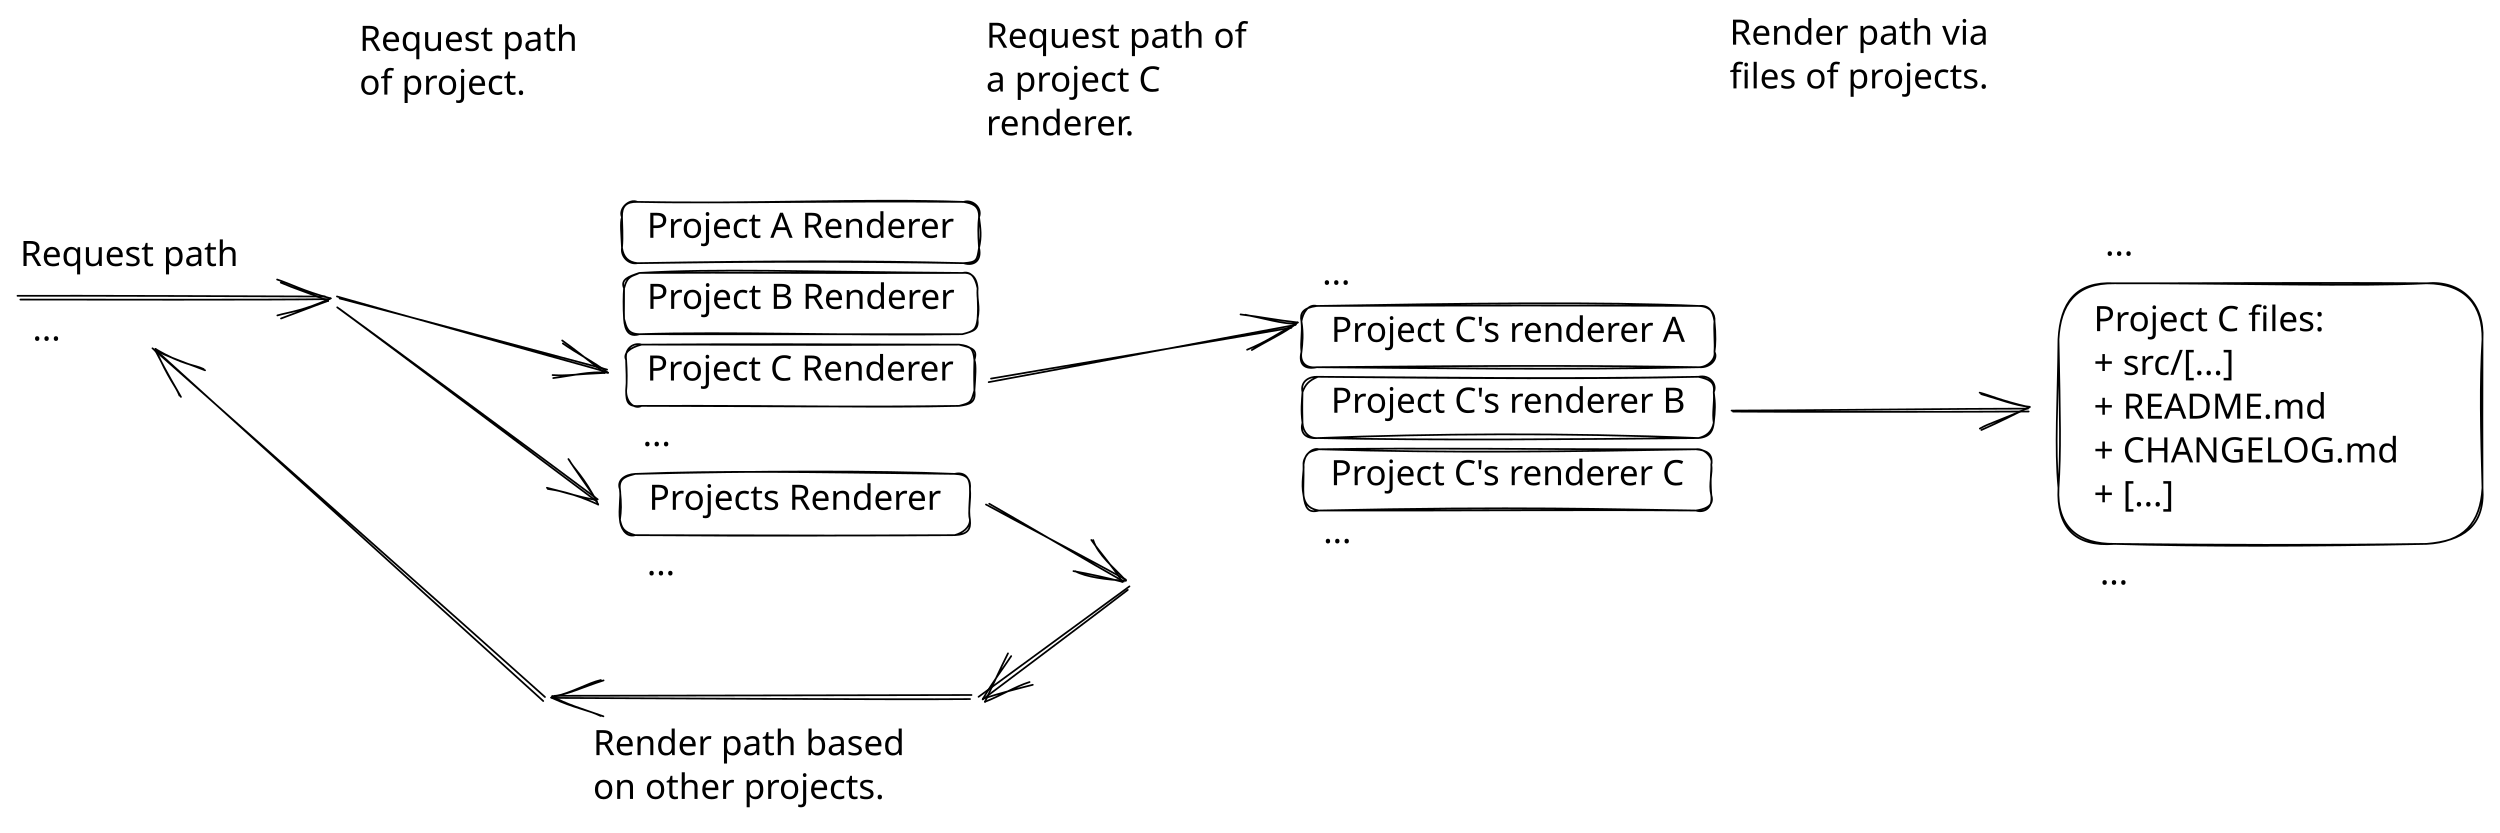
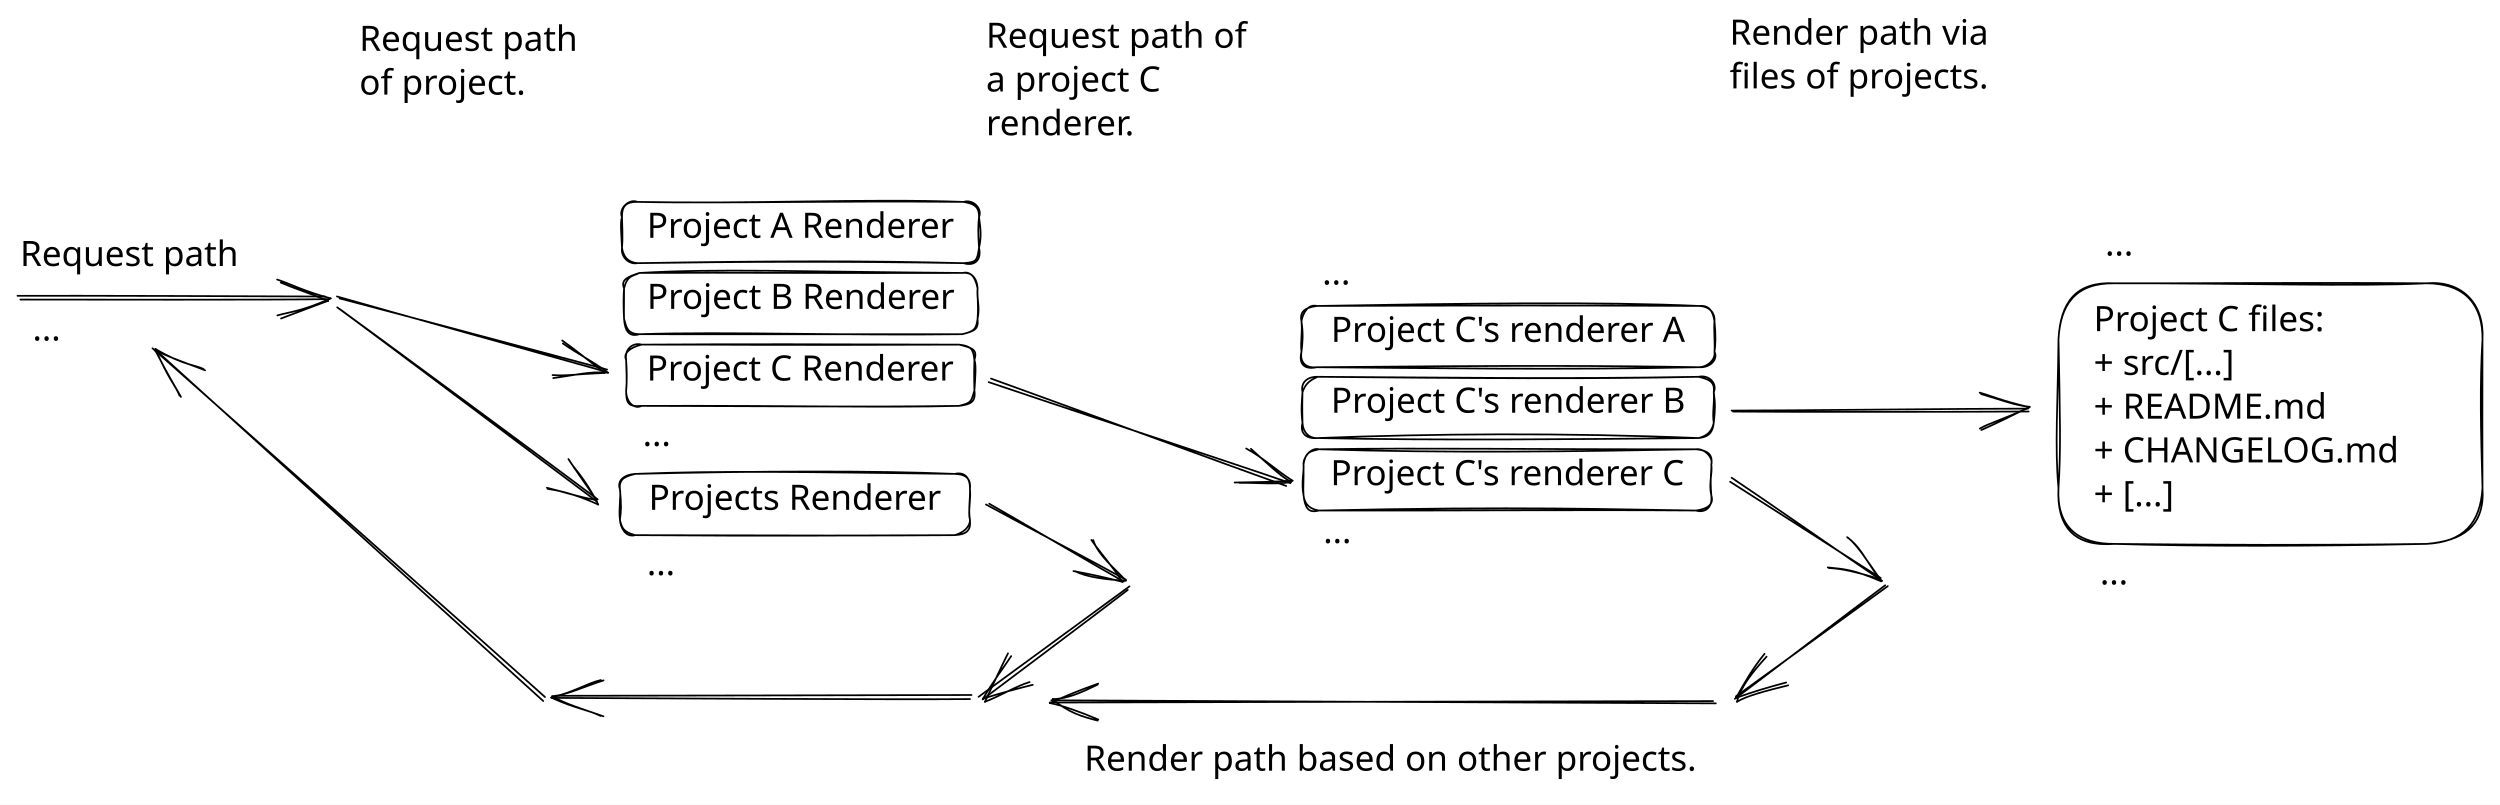
- <svg xmlns="http://www.w3.org/2000/svg" version="1.1" viewBox="0 0 1428.489 475.97" width="1428.489" height="475.97">
+ <svg xmlns="http://www.w3.org/2000/svg" version="1.1" viewBox="0 0 1428.489 459.834" width="1428.489" height="459.834">
  <defs>
    <style class="style-fonts">
      @font-face {
        font-family: "Virgil";
        src: url("https://excalidraw.com/Virgil.woff2");
      }
      @font-face {
        font-family: "Cascadia";
        src: url("https://excalidraw.com/Cascadia.woff2");
      }
    </style>
  </defs>
-   <rect x="0" y="0" width="1428.489" height="475.97" fill="#ffffff" />
+   <rect x="0" y="0" width="1428.489" height="459.834" fill="#ffffff" />
  <g transform="translate(11.48209 136.4592) rotate(0 67.13333 12.5)">
    <text x="0" y="0" font-family="Virgil, Segoe UI Emoji" font-size="20px" fill="#000000" text-anchor="start" style="white-space: pre;" direction="ltr" dominant-baseline="text-before-edge">Request path</text>
  </g>
  <g stroke-linecap="round">
    <g transform="translate(11.06993 169.902) rotate(0 87.97103 0.2197955)">
      <path d="M-1.07 -0.88 C28.19 -1.02, 145.37 -0.63, 174.65 -0.47 M0.57 1.27 C30.31 1.29, 148.19 1.55, 177.01 1.01" stroke="#000000" stroke-width="1" fill="none" />
    </g>
    <g transform="translate(11.06993 169.902) rotate(0 87.97103 0.2197955)">
      <path d="M147.42 10.33 C154.91 8.24, 162.13 7.73, 177.87 0.6 M149.5 12.09 C157.12 9.34, 165.73 5.87, 176.47 1.98" stroke="#000000" stroke-width="1" fill="none" />
    </g>
    <g transform="translate(11.06993 169.902) rotate(0 87.97103 0.2197955)">
      <path d="M147.28 -10.19 C154.87 -7.72, 162.11 -3.67, 177.87 0.6 M149.37 -8.43 C157.05 -5.07, 165.71 -2.42, 176.47 1.98" stroke="#000000" stroke-width="1" fill="none" />
    </g>
  </g>
  <mask />
  <g stroke-linecap="round" transform="translate(356.5858 155.9599) rotate(0 101 17.5)">
    <path d="M8.75 0 M8.75 0 C54.33 -2.63, 97.72 -0.7, 193.25 0 M8.75 0 C64.27 -0.34, 118.49 0.25, 193.25 0 M193.25 0 C197.67 -0.54, 201.49 1.76, 202 8.75 M193.25 0 C197.57 -0.98, 200.48 1.41, 202 8.75 M202 8.75 C201.44 15.77, 203.49 18.54, 202 26.25 M202 8.75 C201.65 12.52, 202.65 17.13, 202 26.25 M202 26.25 C201.18 32.34, 199.93 33.37, 193.25 35 M202 26.25 C202.68 32.45, 200.01 33.22, 193.25 35 M193.25 35 C128.15 35.92, 58.06 33.36, 8.75 35 M193.25 35 C139.2 34.93, 85.22 35.14, 8.75 35 M8.75 35 C1.98 34.84, 1.3 31.12, 0 26.25 M8.75 35 C3.12 36.72, 0.45 33.49, 0 26.25 M0 26.25 C-0.19 20.89, 0.07 18.3, 0 8.75 M0 26.25 C-0.44 19.78, -0.33 12.02, 0 8.75 M0 8.75 C1.91 1.27, 4.85 1.99, 8.75 0 M0 8.75 C-2.18 3.71, 2.66 2.03, 8.75 0" stroke="#000000" stroke-width="1" fill="none" />
  </g>
  <g transform="translate(362.3108 160.9599) rotate(0 95.275 12.5)">
    <text x="95.275" y="0" font-family="Virgil, Segoe UI Emoji" font-size="20px" fill="#000000" text-anchor="middle" style="white-space: pre;" direction="ltr" dominant-baseline="text-before-edge">Project B Renderer</text>
  </g>
  <g stroke-linecap="round" transform="translate(355.4039 115.3666) rotate(0 102 17.5)">
    <path d="M8.75 0 M8.75 0 C73.5 1.34, 139.07 -2.05, 195.25 0 M8.75 0 C62.76 0.95, 116.19 -0.7, 195.25 0 M195.25 0 C199.73 0.91, 204.24 1.67, 204 8.75 M195.25 0 C200.24 -1.69, 206.12 3.44, 204 8.75 M204 8.75 C204.92 15.41, 205.49 19.82, 204 26.25 M204 8.75 C203.48 12.81, 203.42 18.15, 204 26.25 M204 26.25 C202.86 33.42, 202.84 34.44, 195.25 35 M204 26.25 C205.64 33.43, 201.27 36.88, 195.25 35 M195.25 35 C129.39 33.87, 64.84 34.12, 8.75 35 M195.25 35 C140.49 33.58, 87.54 33.67, 8.75 35 M8.75 35 C3.56 34.42, 0.83 31.65, 0 26.25 M8.75 35 C4.11 35.93, -0.78 31.57, 0 26.25 M0 26.25 C-0.32 18.82, -1.12 11.59, 0 8.75 M0 26.25 C0.6 19.23, 0.03 12.79, 0 8.75 M0 8.75 C-0.17 2.41, 2.36 -0.13, 8.75 0 M0 8.75 C-2.22 3.79, 4.27 -2.06, 8.75 0" stroke="#000000" stroke-width="1" fill="none" />
  </g>
  <g transform="translate(362.8372 120.3666) rotate(0 94.56667 12.5)">
    <text x="94.567" y="0" font-family="Virgil, Segoe UI Emoji" font-size="20px" fill="#000000" text-anchor="middle" style="white-space: pre;" direction="ltr" dominant-baseline="text-before-edge">Project A Renderer</text>
  </g>
  <g stroke-linecap="round" transform="translate(357.7676 196.9151) rotate(0 99.5 17.5)">
    <path d="M8.75 0 M8.75 0 C45.75 -0.13, 81.67 0.46, 190.25 0 M8.75 0 C62.21 -0.34, 115.45 -0.26, 190.25 0 M190.25 0 C197.12 0.81, 198.32 2.47, 199 8.75 M190.25 0 C197.79 1.9, 200.91 2.69, 199 8.75 M199 8.75 C200.11 11.61, 199.55 18.38, 199 26.25 M199 8.75 C198.9 12.65, 198.73 16.94, 199 26.25 M199 26.25 C197.07 32.85, 197.26 33.21, 190.25 35 M199 26.25 C199.97 33.06, 196.53 34.17, 190.25 35 M190.25 35 C145.03 36.14, 101.45 34.75, 8.75 35 M190.25 35 C134.74 35.79, 77.78 35.1, 8.75 35 M8.75 35 C1.21 35.73, 0 33.45, 0 26.25 M8.75 35 C5.04 37.11, -0.08 33.24, 0 26.25 M0 26.25 C0.5 21.14, 0.44 14.91, 0 8.75 M0 26.25 C0.68 20.28, 0.01 13.34, 0 8.75 M0 8.75 C-1.85 4.87, 2.28 1.69, 8.75 0 M0 8.75 C-1.08 1.57, 4.91 -1.29, 8.75 0" stroke="#000000" stroke-width="1" fill="none" />
  </g>
  <g transform="translate(362.8176 201.9151) rotate(0 94.45 12.5)">
    <text x="94.45" y="0" font-family="Virgil, Segoe UI Emoji" font-size="20px" fill="#000000" text-anchor="middle" style="white-space: pre;" direction="ltr" dominant-baseline="text-before-edge">Project C Renderer</text>
  </g>
  <g stroke-linecap="round">
    <g transform="translate(194.0798 170.7332) rotate(0 75.63684 20.17562)">
      <path d="M-0.05 -0.2 C25.29 6.36, 127.38 33.68, 152.81 40.45 M-1.54 -1.34 C23.65 5.89, 126.66 34.57, 152.27 41.69" stroke="#000000" stroke-width="1" fill="none" />
    </g>
    <g transform="translate(194.0798 170.7332) rotate(0 75.63684 20.17562)">
      <path d="M122.03 45.29 C132.25 44.06, 143.02 41.18, 153.33 42.24 M121.66 43.58 C130.15 44.16, 135.68 42.98, 151.36 42.35" stroke="#000000" stroke-width="1" fill="none" />
    </g>
    <g transform="translate(194.0798 170.7332) rotate(0 75.63684 20.17562)">
      <path d="M127.54 25.52 C135.94 31.44, 144.72 35.73, 153.33 42.24 M127.16 23.81 C134.48 29.04, 138.7 32.54, 151.36 42.35" stroke="#000000" stroke-width="1" fill="none" />
    </g>
  </g>
  <mask />
  <g transform="translate(205.3074 13.54559) rotate(0 67.13333 25)">
    <text x="0" y="0" font-family="Virgil, Segoe UI Emoji" font-size="20px" fill="#000000" text-anchor="start" style="white-space: pre;" direction="ltr" dominant-baseline="text-before-edge">Request path</text>
    <text x="0" y="25" font-family="Virgil, Segoe UI Emoji" font-size="20px" fill="#000000" text-anchor="start" style="white-space: pre;" direction="ltr" dominant-baseline="text-before-edge">of project.</text>
  </g>
  <g stroke-linecap="round" transform="translate(743.6455 174.8239) rotate(0 118 17.5)">
    <path d="M8.75 0 M8.75 0 C92.59 -0.32, 173.51 -0.31, 227.25 0 M8.75 0 C90.86 -1.45, 172.71 -2.56, 227.25 0 M227.25 0 C232.75 -0.54, 235.08 2.65, 236 8.75 M227.25 0 C233.63 0.29, 236.41 4.43, 236 8.75 M236 8.75 C236.8 16.38, 236.63 22.54, 236 26.25 M236 8.75 C235.52 13.83, 236.39 21.23, 236 26.25 M236 26.25 C236.68 30.38, 232.51 34.75, 227.25 35 M236 26.25 C238.21 30.18, 233.76 35.51, 227.25 35 M227.25 35 C150.39 36.68, 70.99 35.5, 8.75 35 M227.25 35 C174.7 34.11, 122.37 33.92, 8.75 35 M8.75 35 C2.09 35.75, -0.96 31.8, 0 26.25 M8.75 35 C2.05 36.45, -1.76 33.67, 0 26.25 M0 26.25 C0.6 21.29, 1.15 16.07, 0 8.75 M0 26.25 C-0.66 19.93, 0.68 15.61, 0 8.75 M0 8.75 C0.81 3.86, 3.95 -1.22, 8.75 0 M0 8.75 C-1.04 4.07, 1 1.05, 8.75 0" stroke="#000000" stroke-width="1" fill="none" />
  </g>
  <g transform="translate(750.0289 179.8239) rotate(0 111.6167 12.5)">
    <text x="111.617" y="0" font-family="Virgil, Segoe UI Emoji" font-size="20px" fill="#000000" text-anchor="middle" style="white-space: pre;" direction="ltr" dominant-baseline="text-before-edge">Project C's renderer A</text>
  </g>
  <g stroke-linecap="round" transform="translate(744.2365 215.3027) rotate(0 117.5 17.5)">
    <path d="M8.75 0 M8.75 0 C76.86 0.34, 146.93 1.41, 226.25 0 M8.75 0 C91.29 0.87, 173.13 1.31, 226.25 0 M226.25 0 C232.17 1.37, 235.77 2.77, 235 8.75 M226.25 0 C232.61 -1.41, 237.11 4.1, 235 8.75 M235 8.75 C235.97 15.71, 235.79 19.12, 235 26.25 M235 8.75 C235.5 15.19, 234.04 20.58, 235 26.25 M235 26.25 C233.89 31.97, 230.22 34.04, 226.25 35 M235 26.25 C234.5 30.25, 233.52 34.32, 226.25 35 M226.25 35 C149.56 31.85, 73.62 32.48, 8.75 35 M226.25 35 C152.34 35.72, 78.31 36.43, 8.75 35 M8.75 35 C3.69 35.32, 0.18 31.53, 0 26.25 M8.75 35 C0.89 35.66, -1.38 31.26, 0 26.25 M0 26.25 C-0.96 19.2, -0.37 14.11, 0 8.75 M0 26.25 C-0.06 22.2, -0.25 18.4, 0 8.75 M0 8.75 C-1.33 2.7, 3.68 -0.29, 8.75 0 M0 8.75 C1.61 4.39, 3.59 2.19, 8.75 0" stroke="#000000" stroke-width="1" fill="none" />
  </g>
  <g transform="translate(749.4115 220.3027) rotate(0 112.325 12.5)">
    <text x="112.325" y="0" font-family="Virgil, Segoe UI Emoji" font-size="20px" fill="#000000" text-anchor="middle" style="white-space: pre;" direction="ltr" dominant-baseline="text-before-edge">Project C's renderer B</text>
  </g>
  <g stroke-linecap="round" transform="translate(744.8274 256.7137) rotate(0 116.5 17.5)">
    <path d="M8.75 0 M8.75 0 C68.75 -0.93, 130.53 0.13, 224.25 0 M8.75 0 C82.49 2.29, 154.35 1.3, 224.25 0 M224.25 0 C230.75 0.59, 234 2.77, 233 8.75 M224.25 0 C229.08 -0.72, 234.31 4.96, 233 8.75 M233 8.75 C233.78 13.76, 231.41 19.54, 233 26.25 M233 8.75 C233.26 12.5, 232.14 15.34, 233 26.25 M233 26.25 C233.94 33.99, 228.73 36.44, 224.25 35 M233 26.25 C235.09 32.89, 228.28 34.42, 224.25 35 M224.25 35 C176.04 34.39, 124.51 32.47, 8.75 35 M224.25 35 C155.9 34.48, 86.68 35.18, 8.75 35 M8.75 35 C4.82 34.29, 0.74 32.53, 0 26.25 M8.75 35 C2.75 36.59, 0.87 33.7, 0 26.25 M0 26.25 C-1.43 19.21, 0.42 12.5, 0 8.75 M0 26.25 C-0.35 21.77, 0.18 18.07, 0 8.75 M0 8.75 C-0.36 4.85, 4.19 -1.23, 8.75 0 M0 8.75 C1.14 0.73, 4.6 1.29, 8.75 0" stroke="#000000" stroke-width="1" fill="none" />
  </g>
  <g transform="translate(749.8274 261.7137) rotate(0 111.5 12.5)">
    <text x="111.5" y="0" font-family="Virgil, Segoe UI Emoji" font-size="20px" fill="#000000" text-anchor="middle" style="white-space: pre;" direction="ltr" dominant-baseline="text-before-edge">Project C's renderer C</text>
  </g>
  <g stroke-linecap="round">
-     <g transform="translate(566.0407 217.4362) rotate(0 86.56162 -15.43651)">
-       <path d="M0.23 -1.11 C28.85 -6.08, 143.24 -25.14, 171.85 -30.16 M-1.11 0.92 C27.9 -4.34, 145.58 -26.64, 174.24 -31.79" stroke="#000000" stroke-width="1" fill="none" />
-     </g>
-     <g transform="translate(566.0407 217.4362) rotate(0 86.56162 -15.43651)">
-       <path d="M146.54 -17.6 C157.97 -22.27, 164.15 -26.88, 175.48 -33.17 M149.24 -17.42 C158.34 -22.92, 167.72 -27.11, 174.59 -32.44" stroke="#000000" stroke-width="1" fill="none" />
-     </g>
-     <g transform="translate(566.0407 217.4362) rotate(0 86.56162 -15.43651)">
-       <path d="M142.8 -37.78 C155.32 -36.23, 162.66 -34.61, 175.48 -33.17 M145.51 -37.6 C155.89 -35.61, 166.66 -32.32, 174.59 -32.44" stroke="#000000" stroke-width="1" fill="none" />
+     <g transform="translate(566.0407 217.4362) rotate(0 85.08429 29.57025)">
+       <path d="M0.23 -1.11 C28.36 8.99, 140.78 50.2, 168.9 60.25 M-1.11 0.92 C27.41 10.72, 143.12 48.7, 171.28 58.62" stroke="#000000" stroke-width="1" fill="none" />
+     </g>
+     <g transform="translate(566.0407 217.4362) rotate(0 85.08429 29.57025)">
+       <path d="M139.44 58.27 C152.11 58.08, 159.57 57.96, 172.52 57.24 M142.15 58.45 C152.71 58.35, 163.63 59.55, 171.63 57.97" stroke="#000000" stroke-width="1" fill="none" />
+     </g>
+     <g transform="translate(566.0407 217.4362) rotate(0 85.08429 29.57025)">
+       <path d="M146.02 38.83 C156.6 44.65, 162.03 50.53, 172.52 57.24 M148.73 39.01 C156.76 46.1, 165.24 54.5, 171.63 57.97" stroke="#000000" stroke-width="1" fill="none" />
    </g>
  </g>
  <mask />
  <g stroke-linecap="round" transform="translate(1176.207 161.8693) rotate(0 121.1408 74.4573)">
    <path d="M32 0 M32 0 C101.79 -0.14, 171.35 2.01, 210.28 0 M32 0 C83.78 0.12, 133.68 -0.54, 210.28 0 M210.28 0 C230.13 -1.8, 243.51 11.3, 242.28 32 M210.28 0 C232.93 0.1, 242.48 12.94, 242.28 32 M242.28 32 C240.73 57.27, 241.29 83.58, 242.28 116.91 M242.28 32 C242.18 62.2, 242.2 92.65, 242.28 116.91 M242.28 116.91 C241.06 137.18, 231.42 147.83, 210.28 148.91 M242.28 116.91 C243.78 139.02, 230.89 147.19, 210.28 148.91 M210.28 148.91 C147.02 149.78, 87.21 149.5, 32 148.91 M210.28 148.91 C145.23 150.31, 80.14 150.4, 32 148.91 M32 148.91 C8.86 150.76, -1.17 139.08, 0 116.91 M32 148.91 C11.94 149.07, -1.25 139.78, 0 116.91 M0 116.91 C-2.19 94.01, -0.33 67.81, 0 32 M0 116.91 C1.38 95.9, 0.93 77.11, 0 32 M0 32 C1.04 12.48, 9.39 -0.31, 32 0 M0 32 C1.14 11.07, 9.65 -1.11, 32 0" stroke="#000000" stroke-width="1" fill="none" />
  </g>
  <g transform="translate(1196.299 173.6879) rotate(0 86.74167 62.5)">
    <text x="0" y="0" font-family="Virgil, Segoe UI Emoji" font-size="20px" fill="#000000" text-anchor="start" style="white-space: pre;" direction="ltr" dominant-baseline="text-before-edge">Project C files:</text>
    <text x="0" y="25" font-family="Virgil, Segoe UI Emoji" font-size="20px" fill="#000000" text-anchor="start" style="white-space: pre;" direction="ltr" dominant-baseline="text-before-edge">+ src/[...]</text>
    <text x="0" y="50" font-family="Virgil, Segoe UI Emoji" font-size="20px" fill="#000000" text-anchor="start" style="white-space: pre;" direction="ltr" dominant-baseline="text-before-edge">+ README.md</text>
    <text x="0" y="75" font-family="Virgil, Segoe UI Emoji" font-size="20px" fill="#000000" text-anchor="start" style="white-space: pre;" direction="ltr" dominant-baseline="text-before-edge">+ CHANGELOG.md</text>
    <text x="0" y="100" font-family="Virgil, Segoe UI Emoji" font-size="20px" fill="#000000" text-anchor="start" style="white-space: pre;" direction="ltr" dominant-baseline="text-before-edge">+ [...]</text>
  </g>
  <g stroke-linecap="round">
    <g transform="translate(989.1004 234.282) rotate(0 85.1848 0.1357381)">
      <path d="M1.16 0.9 C29.34 1.18, 141.96 1.08, 170.06 0.85 M0.31 0.33 C28.35 0.35, 141.5 -0.85, 169.68 -0.8" stroke="#000000" stroke-width="1" fill="none" />
    </g>
    <g transform="translate(989.1004 234.282) rotate(0 85.1848 0.1357381)">
      <path d="M143.05 11.42 C153.8 6.68, 162.3 2.33, 170.6 -1.84 M142.17 10.61 C147.42 7.51, 153.55 6.14, 170.56 -1.57" stroke="#000000" stroke-width="1" fill="none" />
    </g>
    <g transform="translate(989.1004 234.282) rotate(0 85.1848 0.1357381)">
      <path d="M142.94 -9.1 C153.6 -6.04, 162.14 -2.6, 170.6 -1.84 M142.07 -9.92 C147.44 -8.58, 153.6 -5.53, 170.56 -1.57" stroke="#000000" stroke-width="1" fill="none" />
    </g>
  </g>
  <mask />
  <g transform="translate(563.4116 11.77279) rotate(0 82.53333 37.5)">
    <text x="0" y="0" font-family="Virgil, Segoe UI Emoji" font-size="20px" fill="#000000" text-anchor="start" style="white-space: pre;" direction="ltr" dominant-baseline="text-before-edge">Request path of</text>
    <text x="0" y="25" font-family="Virgil, Segoe UI Emoji" font-size="20px" fill="#000000" text-anchor="start" style="white-space: pre;" direction="ltr" dominant-baseline="text-before-edge">a project C</text>
    <text x="0" y="50" font-family="Virgil, Segoe UI Emoji" font-size="20px" fill="#000000" text-anchor="start" style="white-space: pre;" direction="ltr" dominant-baseline="text-before-edge">renderer.</text>
  </g>
  <g transform="translate(988.2909 10) rotate(0 83.35 25)">
    <text x="0" y="0" font-family="Virgil, Segoe UI Emoji" font-size="20px" fill="#000000" text-anchor="start" style="white-space: pre;" direction="ltr" dominant-baseline="text-before-edge">Render path via</text>
    <text x="0" y="25" font-family="Virgil, Segoe UI Emoji" font-size="20px" fill="#000000" text-anchor="start" style="white-space: pre;" direction="ltr" dominant-baseline="text-before-edge">files of projects.</text>
  </g>
  <g transform="translate(367.2225 239.2812) rotate(0 8.225 12.5)">
    <text x="0" y="0" font-family="Virgil, Segoe UI Emoji" font-size="20px" fill="#000000" text-anchor="start" style="white-space: pre;" direction="ltr" dominant-baseline="text-before-edge">...</text>
  </g>
  <g transform="translate(755.5122 147.0055) rotate(0 8.225 12.5)">
    <text x="0" y="0" font-family="Virgil, Segoe UI Emoji" font-size="20px" fill="#000000" text-anchor="start" style="white-space: pre;" direction="ltr" dominant-baseline="text-before-edge">...</text>
  </g>
  <g transform="translate(756.1031 294.7383) rotate(0 8.225 12.5)">
    <text x="0" y="0" font-family="Virgil, Segoe UI Emoji" font-size="20px" fill="#000000" text-anchor="start" style="white-space: pre;" direction="ltr" dominant-baseline="text-before-edge">...</text>
  </g>
  <g transform="translate(1199.892 318.3755) rotate(0 8.225 12.5)">
    <text x="0" y="0" font-family="Virgil, Segoe UI Emoji" font-size="20px" fill="#000000" text-anchor="start" style="white-space: pre;" direction="ltr" dominant-baseline="text-before-edge">...</text>
  </g>
  <g transform="translate(1202.847 130.4595) rotate(0 8.225 12.5)">
    <text x="0" y="0" font-family="Virgil, Segoe UI Emoji" font-size="20px" fill="#000000" text-anchor="start" style="white-space: pre;" direction="ltr" dominant-baseline="text-before-edge">...</text>
  </g>
  <g stroke-linecap="round" transform="translate(354.222 270.7814) rotate(0 100 17.5)">
    <path d="M8.75 0 M8.75 0 C56.33 -1.92, 103.64 -1.11, 191.25 0 M8.75 0 C77.98 -1.71, 147.8 -1.91, 191.25 0 M191.25 0 C196.6 -1.21, 200.14 1.58, 200 8.75 M191.25 0 C198.85 0.22, 200.53 3.66, 200 8.75 M200 8.75 C200.68 14.71, 198.75 21.72, 200 26.25 M200 8.75 C200.26 13.84, 199.01 20.38, 200 26.25 M200 26.25 C200 30.8, 195.6 33.85, 191.25 35 M200 26.25 C200.59 31.72, 198.79 34.63, 191.25 35 M191.25 35 C145.25 35.41, 102.22 35.15, 8.75 35 M191.25 35 C136.61 35.19, 83.72 35.59, 8.75 35 M8.75 35 C1.61 33.15, 1.05 30.51, 0 26.25 M8.75 35 C2.91 36.58, 0.21 30.02, 0 26.25 M0 26.25 C0.7 20.95, 0.9 18.05, 0 8.75 M0 26.25 C-0.82 20.53, 0.73 12.37, 0 8.75 M0 8.75 C-1.85 3.82, 2.5 0.36, 8.75 0 M0 8.75 C-0.84 2, 4.51 1.21, 8.75 0" stroke="#000000" stroke-width="1" fill="none" />
  </g>
  <g transform="translate(365.7804 275.7814) rotate(0 88.44167 12.5)">
    <text x="88.442" y="0" font-family="Virgil, Segoe UI Emoji" font-size="20px" fill="#000000" text-anchor="middle" style="white-space: pre;" direction="ltr" dominant-baseline="text-before-edge">Projects Renderer</text>
  </g>
  <g transform="translate(369.6343 313.0571) rotate(0 8.225 12.5)">
    <text x="0" y="0" font-family="Virgil, Segoe UI Emoji" font-size="20px" fill="#000000" text-anchor="start" style="white-space: pre;" direction="ltr" dominant-baseline="text-before-edge">...</text>
  </g>
  <g stroke-linecap="round">
    <g transform="translate(193.4888 176.0516) rotate(0 73.62166 55.02391)">
      <path d="M0.43 0.39 C25.27 18.45, 123.55 90.86, 148.04 109.28 M-0.8 -0.44 C24.05 17.67, 122.98 92.22, 147.57 110.49" stroke="#000000" stroke-width="1" fill="none" />
    </g>
    <g transform="translate(193.4888 176.0516) rotate(0 73.62166 55.02391)">
      <path d="M119.51 103.31 C124.11 104, 133.14 105.35, 148.32 112.22 M119 102.67 C126.24 104.28, 135.32 107.55, 147.29 109.67" stroke="#000000" stroke-width="1" fill="none" />
    </g>
    <g transform="translate(193.4888 176.0516) rotate(0 73.62166 55.02391)">
      <path d="M131.81 86.89 C133.87 91.18, 140.23 96.1, 148.32 112.22 M131.3 86.24 C135.14 92.28, 140.85 100.06, 147.29 109.67" stroke="#000000" stroke-width="1" fill="none" />
    </g>
  </g>
  <mask />
  <g stroke-linecap="round">
    <g transform="translate(564.0025 287.1466) rotate(0 39.34023 22.92257)">
      <path d="M-0.62 1.13 C12.58 8.38, 65.83 36.58, 79.3 44.07 M1.25 0.68 C14.25 8.01, 65.03 37.89, 78.11 45.17" stroke="#000000" stroke-width="1" fill="none" />
    </g>
    <g transform="translate(564.0025 287.1466) rotate(0 39.34023 22.92257)">
      <path d="M50.43 39.24 C56.22 42.52, 68.59 44.19, 79.3 44.61 M49.36 39.18 C58.18 40.71, 69.39 43.23, 77.29 45.29" stroke="#000000" stroke-width="1" fill="none" />
    </g>
    <g transform="translate(564.0025 287.1466) rotate(0 39.34023 22.92257)">
      <path d="M60.65 21.44 C63.39 30.12, 72.64 37.23, 79.3 44.61 M59.58 21.38 C64.95 29.05, 72.67 37.66, 77.29 45.29" stroke="#000000" stroke-width="1" fill="none" />
    </g>
  </g>
  <mask />
  <g stroke-linecap="round">
    <g transform="translate(644.3691 336.1939) rotate(0 -42.1136 31.15693)">
      <path d="M0.99 -1.14 C-13.29 9.36, -70.77 51.41, -85.22 61.96 M0.05 0.88 C-13.88 11.66, -68.97 53, -82.88 63.45" stroke="#000000" stroke-width="1" fill="none" />
    </g>
    <g transform="translate(644.3691 336.1939) rotate(0 -42.1136 31.15693)">
      <path d="M-68.41 37.13 C-72.4 45.01, -77.56 56.39, -81.55 64.79 M-66.57 38.69 C-71.13 45.63, -76.86 53.05, -82.68 63.02" stroke="#000000" stroke-width="1" fill="none" />
    </g>
    <g transform="translate(644.3691 336.1939) rotate(0 -42.1136 31.15693)">
      <path d="M-56.08 53.53 C-64.1 55.97, -73.44 61.8, -81.55 64.79 M-54.25 55.1 C-62.4 57.15, -71.88 59.58, -82.68 63.02" stroke="#000000" stroke-width="1" fill="none" />
    </g>
  </g>
  <mask />
  <g stroke-linecap="round">
    <g transform="translate(553.9567 397.6507) rotate(0 -118.4008 0.6868035)">
      <path d="M1.16 -0.53 C-38.27 -0.35, -197.19 -0.19, -237 -0.07 M0.31 1.8 C-39.25 2.23, -198.71 1.21, -237.96 1.13" stroke="#000000" stroke-width="1" fill="none" />
    </g>
    <g transform="translate(553.9567 397.6507) rotate(0 -118.4008 0.6868035)">
      <path d="M-210.62 -9.07 C-218.44 -7.29, -225.5 -2.36, -238.98 0.95 M-209.08 -8.87 C-220.54 -5.23, -230.66 -0.32, -238.4 0.18" stroke="#000000" stroke-width="1" fill="none" />
    </g>
    <g transform="translate(553.9567 397.6507) rotate(0 -118.4008 0.6868035)">
      <path d="M-210.71 11.45 C-218.3 7.77, -225.34 7.24, -238.98 0.95 M-209.17 11.65 C-220.64 7.56, -230.73 4.74, -238.4 0.18" stroke="#000000" stroke-width="1" fill="none" />
    </g>
  </g>
  <mask />
  <g stroke-linecap="round">
    <g transform="translate(310.4931 398.8326) rotate(0 -111.2362 -99.03945)">
      <path d="M0.9 -0.57 C-36.15 -33.94, -185.96 -166.53, -223.37 -199.82 M-0.09 1.74 C-36.64 -31.46, -184.13 -164.82, -220.97 -198.32" stroke="#000000" stroke-width="1" fill="none" />
    </g>
    <g transform="translate(310.4931 398.8326) rotate(0 -111.2362 -99.03945)">
      <path d="M-194.15 -187.97 C-199.2 -190.48, -205.85 -190.06, -221.67 -199.45 M-193.32 -187.24 C-200.16 -190.01, -206.88 -191.96, -221.65 -198.41" stroke="#000000" stroke-width="1" fill="none" />
    </g>
    <g transform="translate(310.4931 398.8326) rotate(0 -111.2362 -99.03945)">
      <path d="M-207.93 -172.77 C-210.13 -178.58, -213.89 -181.35, -221.67 -199.45 M-207.1 -172.04 C-210.59 -178.29, -214.1 -183.78, -221.65 -198.41" stroke="#000000" stroke-width="1" fill="none" />
    </g>
  </g>
  <mask />
-   <g transform="translate(338.8578 415.9696) rotate(0 92.90833 25)">
-     <text x="0" y="0" font-family="Virgil, Segoe UI Emoji" font-size="20px" fill="#000000" text-anchor="start" style="white-space: pre;" direction="ltr" dominant-baseline="text-before-edge">Render path based</text>
-     <text x="0" y="25" font-family="Virgil, Segoe UI Emoji" font-size="20px" fill="#000000" text-anchor="start" style="white-space: pre;" direction="ltr" dominant-baseline="text-before-edge">on other projects.</text>
+   <g transform="translate(619.55 424.8335) rotate(0 186.3833 12.5)">
+     <text x="0" y="0" font-family="Virgil, Segoe UI Emoji" font-size="20px" fill="#000000" text-anchor="start" style="white-space: pre;" direction="ltr" dominant-baseline="text-before-edge">Render path based on other projects.</text>
  </g>
  <g transform="translate(18.57326 179.0062) rotate(0 8.225 12.5)">
    <text x="0" y="0" font-family="Virgil, Segoe UI Emoji" font-size="20px" fill="#000000" text-anchor="start" style="white-space: pre;" direction="ltr" dominant-baseline="text-before-edge">...</text>
  </g>
+   <g stroke-linecap="round">
+     <g transform="translate(988.2909 273.5552) rotate(0 43.71758 28.87357)">
+       <path d="M1.14 -0.6 C15.77 9.07, 72.85 48.85, 87.15 58.35 M0.28 1.7 C14.83 11.03, 72.02 47.52, 86.35 56.77" stroke="#000000" stroke-width="1" fill="none" />
+     </g>
+     <g transform="translate(988.2909 273.5552) rotate(0 43.71758 28.87357)">
+       <path d="M56.08 50.66 C66.13 51.73, 70.15 51.67, 86.53 58.59 M56.67 50.99 C65.15 51.48, 71.86 53.23, 85.97 57.31" stroke="#000000" stroke-width="1" fill="none" />
+     </g>
+     <g transform="translate(988.2909 273.5552) rotate(0 43.71758 28.87357)">
+       <path d="M67.16 33.38 C74.48 38.88, 75.74 43.13, 86.53 58.59 M67.74 33.72 C73.41 38.64, 77.23 44.9, 85.97 57.31" stroke="#000000" stroke-width="1" fill="none" />
+     </g>
+   </g>
+   <mask />
+   <g stroke-linecap="round">
+     <g transform="translate(1078.703 333.8302) rotate(0 -43.73683 33.03917)">
+       <path d="M-0.04 1.09 C-14.61 11.75, -72.36 53.71, -86.82 64.09 M-1.52 0.61 C-16.24 11.43, -73.15 54.88, -87.43 65.47" stroke="#000000" stroke-width="1" fill="none" />
+     </g>
+     <g transform="translate(1078.703 333.8302) rotate(0 -43.73683 33.03917)">
+       <path d="M-69.28 41.37 C-77.3 50.15, -84.21 58.76, -86.18 67.14 M-70.45 39.76 C-77.27 48.12, -81.84 56.17, -86.72 64.92" stroke="#000000" stroke-width="1" fill="none" />
+     </g>
+     <g transform="translate(1078.703 333.8302) rotate(0 -43.73683 33.03917)">
+       <path d="M-56.93 57.76 C-69.28 60.81, -80.51 63.7, -86.18 67.14 M-58.1 56.15 C-68.9 59.01, -77.56 61.64, -86.72 64.92" stroke="#000000" stroke-width="1" fill="none" />
+     </g>
+   </g>
+   <mask />
+   <g stroke-linecap="round">
+     <g transform="translate(980.6088 402.3781) rotate(0 -190.5099 -1.358821)">
+       <path d="M-0.21 -0.48 C-63.55 -0.67, -316.72 -1.99, -379.9 -2.23 M-1.78 -1.78 C-65.29 -1.71, -317.83 -1.12, -380.81 -0.94" stroke="#000000" stroke-width="1" fill="none" />
+     </g>
+     <g transform="translate(980.6088 402.3781) rotate(0 -190.5099 -1.358821)">
+       <path d="M-353.45 -11.15 C-362.32 -6.91, -370.66 -2.96, -379.09 -2.92 M-353.1 -11.77 C-363.58 -8.16, -374.03 -3.72, -380.68 -0.63" stroke="#000000" stroke-width="1" fill="none" />
+     </g>
+     <g transform="translate(980.6088 402.3781) rotate(0 -190.5099 -1.358821)">
+       <path d="M-353.4 9.37 C-362.09 7.19, -370.45 4.72, -379.09 -2.92 M-353.05 8.76 C-363.65 4.24, -374.13 0.54, -380.68 -0.63" stroke="#000000" stroke-width="1" fill="none" />
+     </g>
+   </g>
+   <mask />
</svg>
